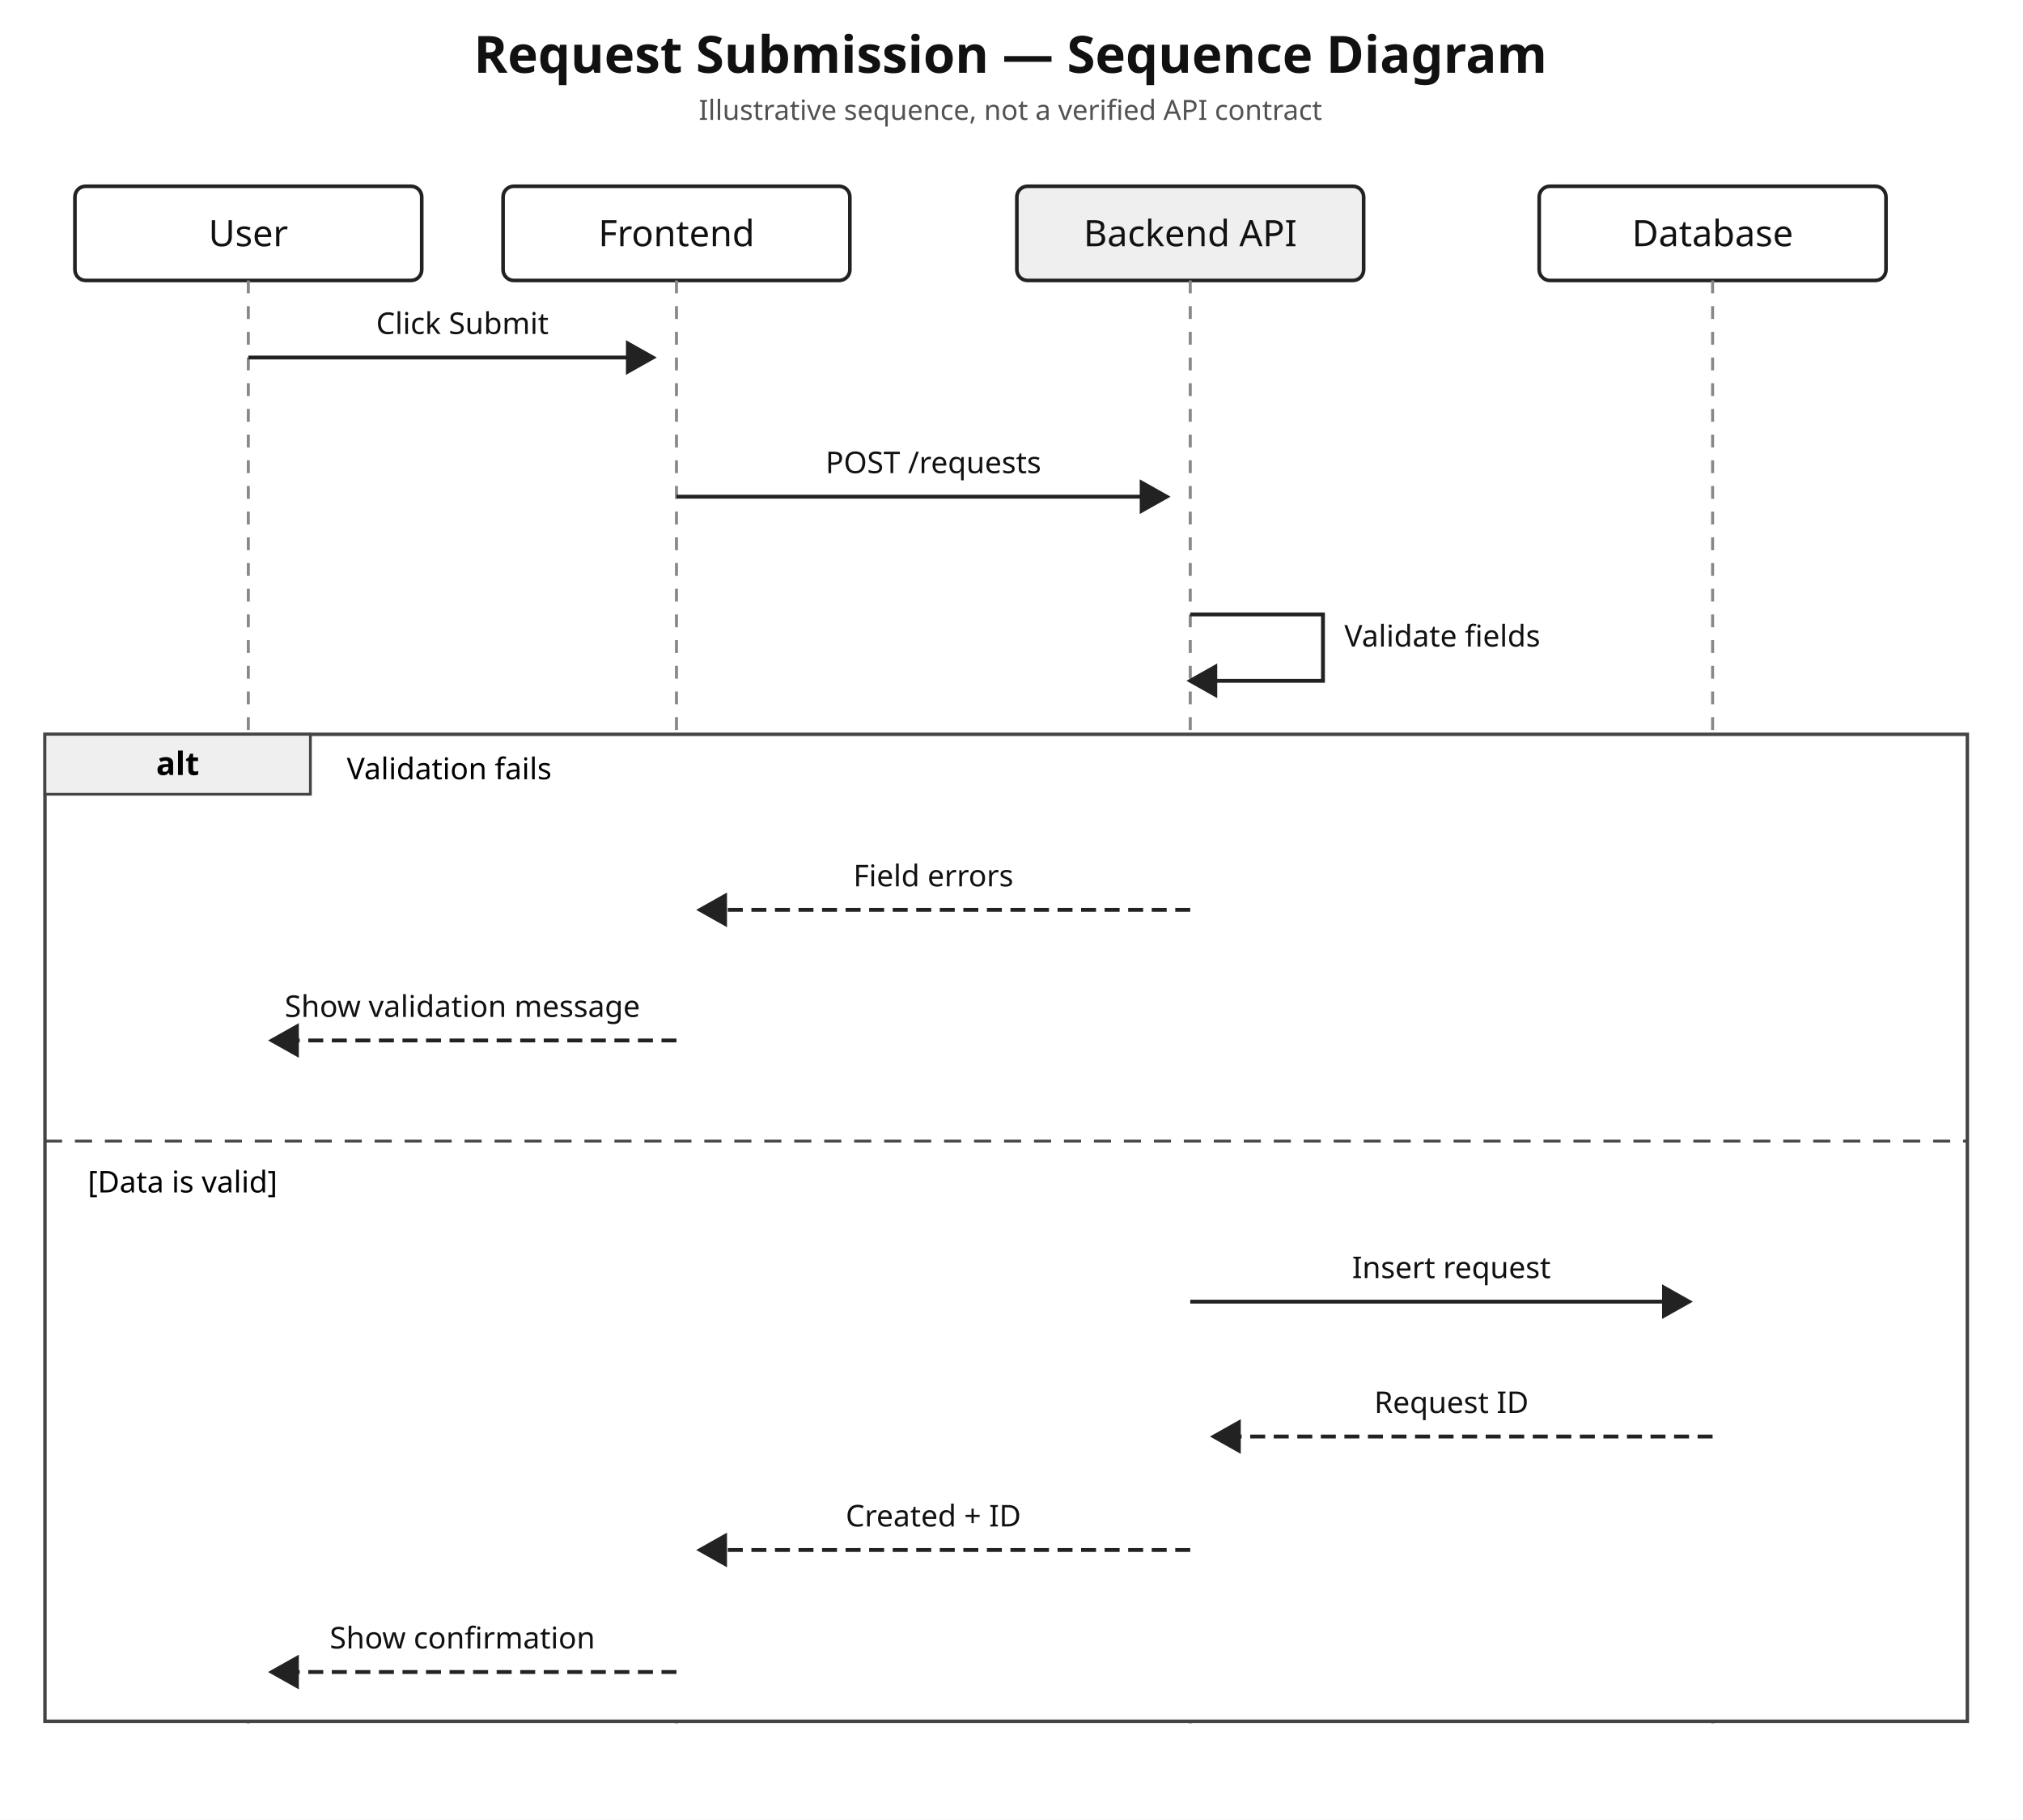
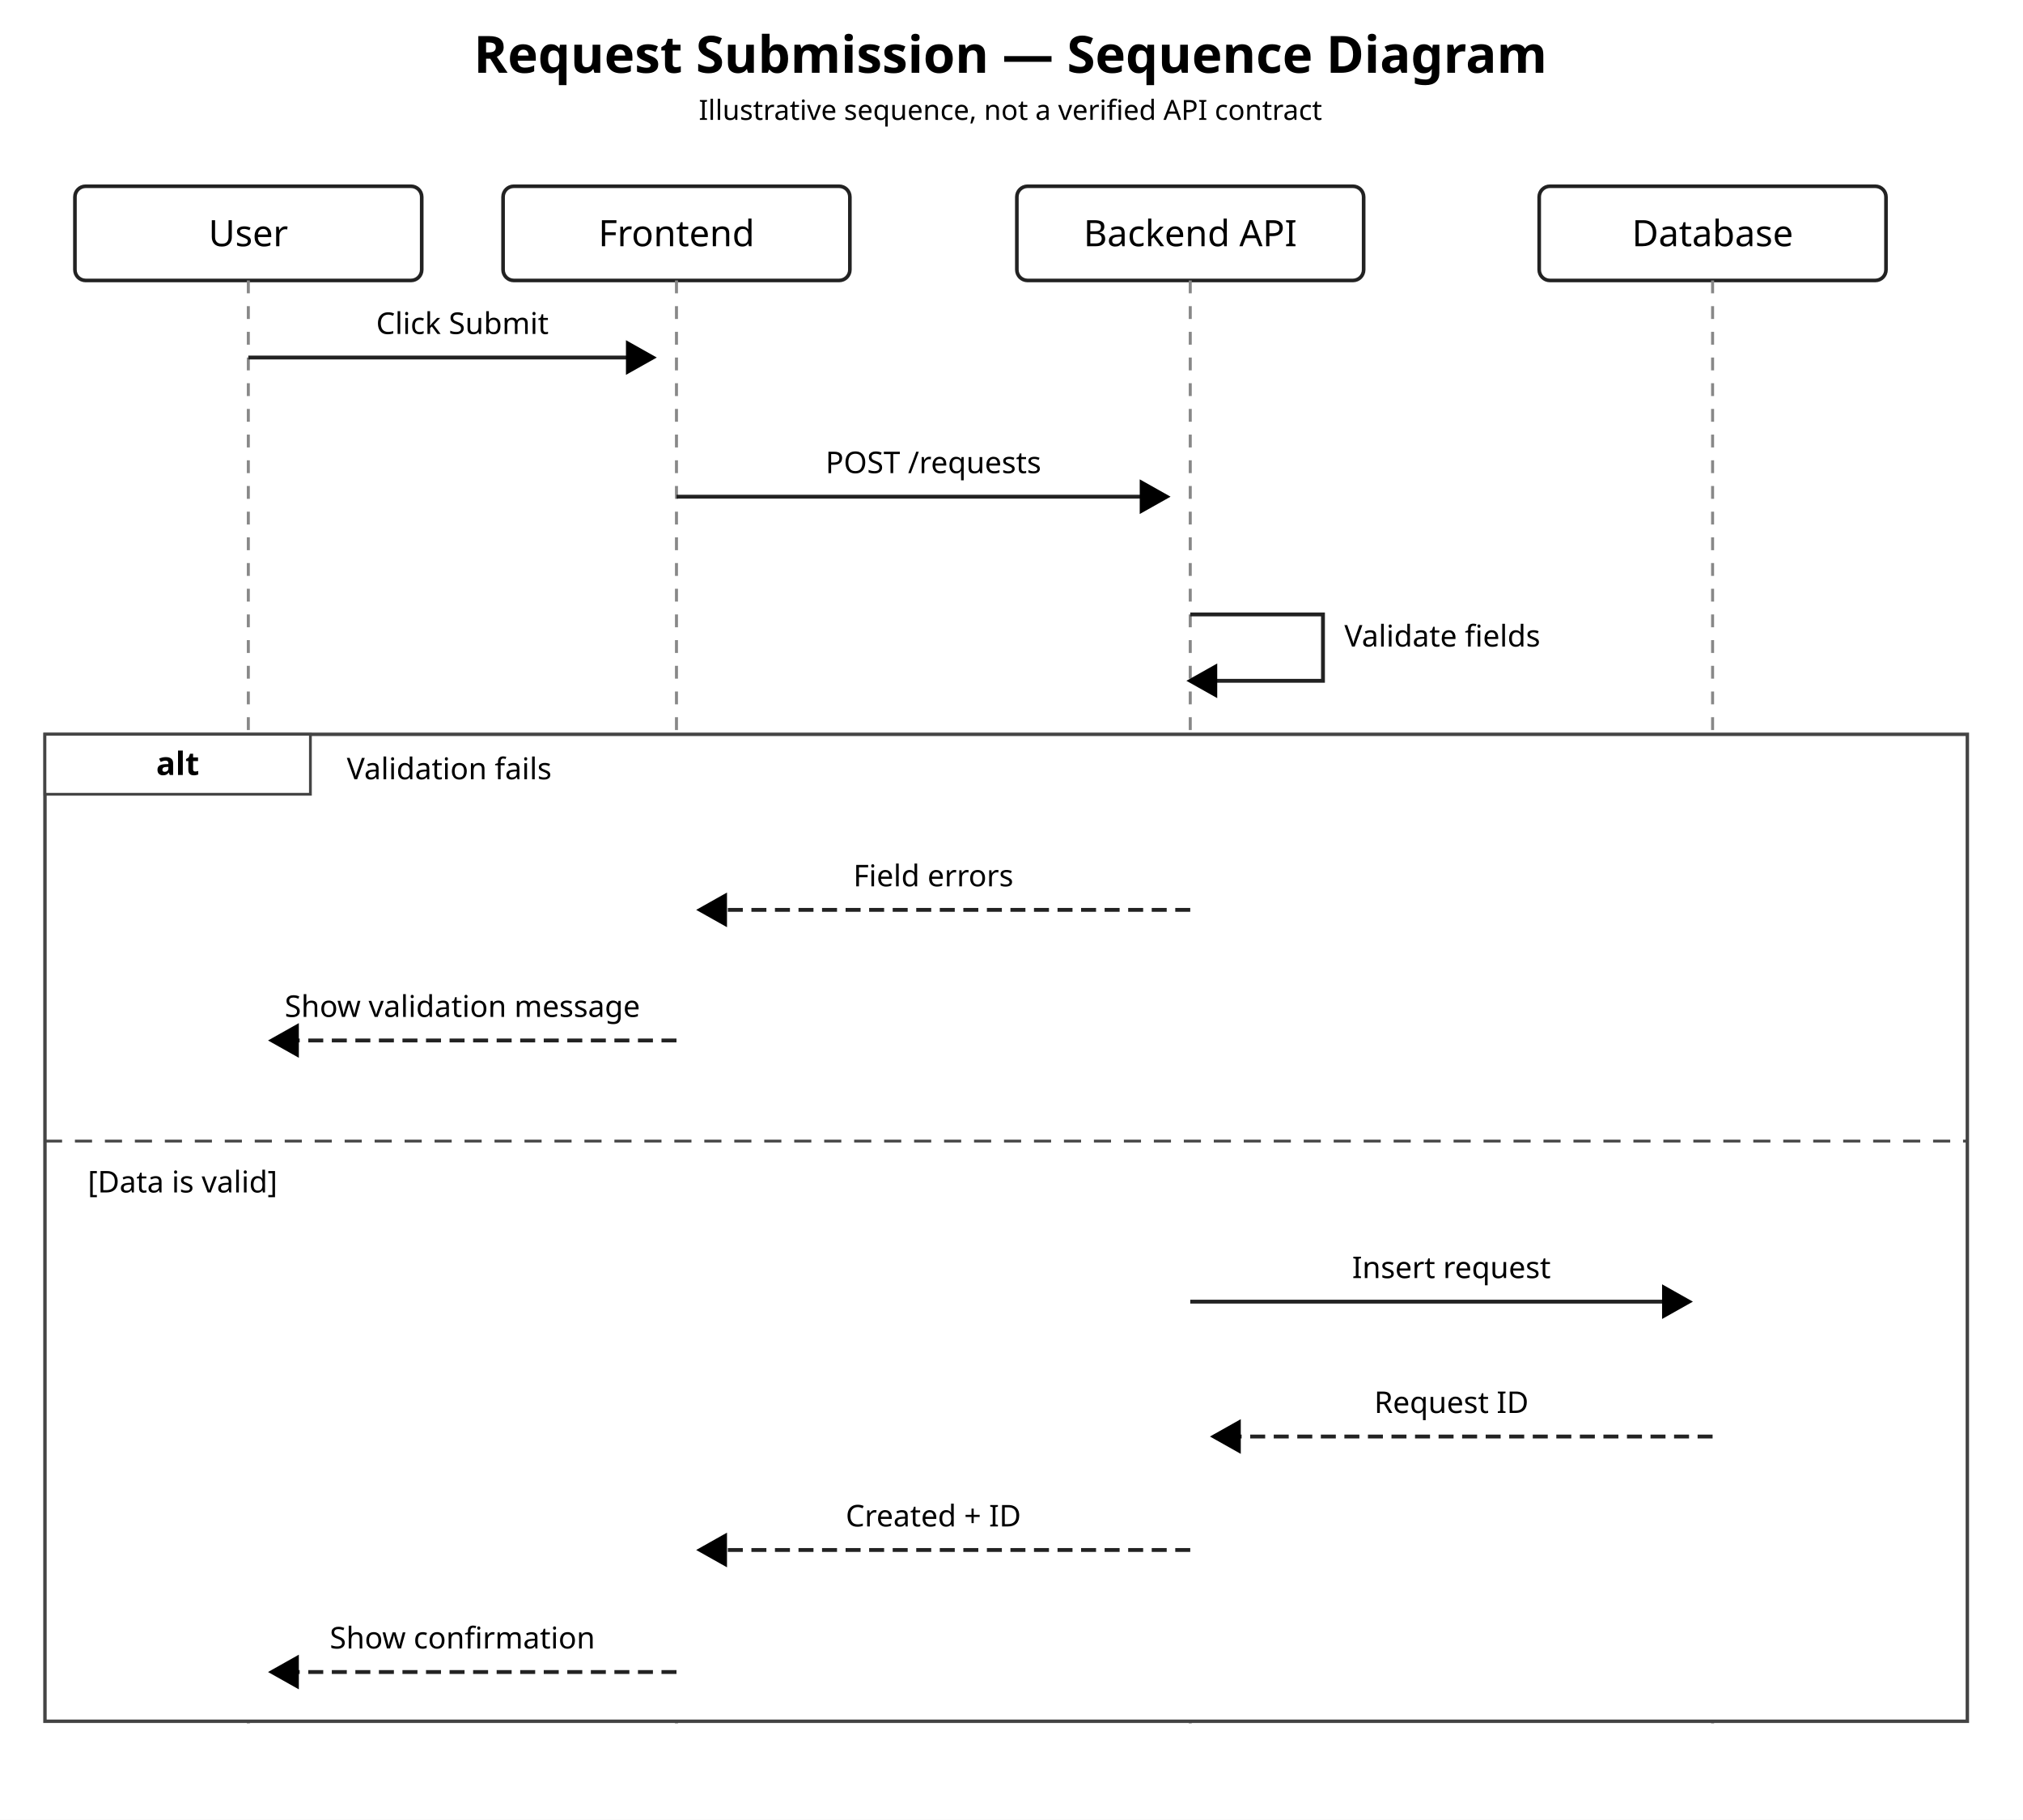
<svg xmlns="http://www.w3.org/2000/svg" width="945" height="850" viewBox="0 0 945 850" role="img" aria-labelledby="title desc">
  <defs>
    <marker id="a" markerWidth="9" markerHeight="9" refX="7" refY="4.5" orient="auto" markerUnits="strokeWidth">
-       <path d="M0 0 L8 4.5 L0 9Z" fill="#222" />
+       <path d="M0 0 L8 4.5 L0 9Z" fill="#000000" />
    </marker>
  </defs>
  <rect width="945" height="850" fill="white" />
-   <text x="472" y="34" fill="#111" font-size="24" font-weight="700" font-family="Calibri, sans-serif" text-anchor="middle">Request Submission — Sequence Diagram</text>
-   <text x="472" y="56" fill="#525252" font-size="13" font-family="Calibri, sans-serif" text-anchor="middle">Illustrative sequence, not a verified API contract</text>
+   <text x="472" y="34" fill="#000000" font-size="24" font-weight="700" font-family="Calibri, sans-serif" text-anchor="middle">Request Submission — Sequence Diagram</text>
+   <text x="472" y="56" fill="#000000" font-size="13" font-family="Calibri, sans-serif" text-anchor="middle">Illustrative sequence, not a verified API contract</text>
  <rect x="35" y="87" width="162" height="44" rx="5" fill="white" stroke="#222" stroke-width="1.7" />
-   <text x="116" y="115" fill="#111" font-size="17" font-family="Calibri, sans-serif" text-anchor="middle">User</text>
+   <text x="116" y="115" fill="#000000" font-size="17" font-family="Calibri, sans-serif" text-anchor="middle">User</text>
  <line x1="116" y1="131" x2="116" y2="805" stroke="#888" stroke-width="1.4" stroke-dasharray="6 6" />
  <rect x="235" y="87" width="162" height="44" rx="5" fill="white" stroke="#222" stroke-width="1.7" />
-   <text x="316" y="115" fill="#111" font-size="17" font-family="Calibri, sans-serif" text-anchor="middle">Frontend</text>
+   <text x="316" y="115" fill="#000000" font-size="17" font-family="Calibri, sans-serif" text-anchor="middle">Frontend</text>
  <line x1="316" y1="131" x2="316" y2="805" stroke="#888" stroke-width="1.4" stroke-dasharray="6 6" />
-   <rect x="475" y="87" width="162" height="44" rx="5" fill="#efefef" stroke="#222" stroke-width="1.7" />
-   <text x="556" y="115" fill="#111" font-size="17" font-family="Calibri, sans-serif" text-anchor="middle">Backend API</text>
+   <rect x="475" y="87" width="162" height="44" rx="5" fill="#ffffff" stroke="#222" stroke-width="1.7" />
+   <text x="556" y="115" fill="#000000" font-size="17" font-family="Calibri, sans-serif" text-anchor="middle">Backend API</text>
  <line x1="556" y1="131" x2="556" y2="805" stroke="#888" stroke-width="1.4" stroke-dasharray="6 6" />
  <rect x="719" y="87" width="162" height="44" rx="5" fill="white" stroke="#222" stroke-width="1.7" />
-   <text x="800" y="115" fill="#111" font-size="17" font-family="Calibri, sans-serif" text-anchor="middle">Database</text>
+   <text x="800" y="115" fill="#000000" font-size="17" font-family="Calibri, sans-serif" text-anchor="middle">Database</text>
  <line x1="800" y1="131" x2="800" y2="805" stroke="#888" stroke-width="1.4" stroke-dasharray="6 6" />
  <line x1="116" y1="167" x2="305" y2="167" stroke="#222" stroke-width="1.8" marker-end="url(#a)" />
-   <text x="216" y="156" text-anchor="middle" font-family="Calibri, sans-serif" font-size="14" fill="#111">Click Submit</text>
+   <text x="216" y="156" text-anchor="middle" font-family="Calibri, sans-serif" font-size="14" fill="#000000">Click Submit</text>
  <line x1="316" y1="232" x2="545" y2="232" stroke="#222" stroke-width="1.8" marker-end="url(#a)" />
-   <text x="436" y="221" text-anchor="middle" font-family="Calibri, sans-serif" font-size="14" fill="#111">POST /requests</text>
+   <text x="436" y="221" text-anchor="middle" font-family="Calibri, sans-serif" font-size="14" fill="#000000">POST /requests</text>
  <path d="M556 287 H618 V318 H556" fill="none" stroke="#222" stroke-width="1.8" marker-end="url(#a)" />
-   <text x="628" y="302" font-family="Calibri, sans-serif" font-size="14" fill="#111">Validate fields</text>
+   <text x="628" y="302" font-family="Calibri, sans-serif" font-size="14" fill="#000000">Validate fields</text>
  <rect x="21" y="343" width="898" height="461" fill="white" stroke="#444" stroke-width="1.6" />
-   <rect x="21" y="343" width="124" height="28" fill="#efefef" stroke="#444" stroke-width="1.3" />
+   <rect x="21" y="343" width="124" height="28" fill="#ffffff" stroke="#444" stroke-width="1.3" />
  <text x="83" y="362" text-anchor="middle" font-size="15" font-weight="700" font-family="Calibri, sans-serif">alt</text>
  <text x="162" y="364" font-size="14" font-family="Calibri, sans-serif">Validation fails</text>
  <line x1="556" y1="425" x2="327" y2="425" stroke="#222" stroke-width="1.8" stroke-dasharray="7 4" marker-end="url(#a)" />
-   <text x="436" y="414" text-anchor="middle" font-family="Calibri, sans-serif" font-size="14" fill="#111">Field errors</text>
+   <text x="436" y="414" text-anchor="middle" font-family="Calibri, sans-serif" font-size="14" fill="#000000">Field errors</text>
  <line x1="316" y1="486" x2="127" y2="486" stroke="#222" stroke-width="1.8" stroke-dasharray="7 4" marker-end="url(#a)" />
-   <text x="216" y="475" text-anchor="middle" font-family="Calibri, sans-serif" font-size="14" fill="#111">Show validation message</text>
+   <text x="216" y="475" text-anchor="middle" font-family="Calibri, sans-serif" font-size="14" fill="#000000">Show validation message</text>
  <line x1="21" y1="533" x2="919" y2="533" stroke="#444" stroke-dasharray="8 6" stroke-width="1.3" />
  <text x="41" y="557" font-size="14" font-family="Calibri, sans-serif">[Data is valid]</text>
  <line x1="556" y1="608" x2="789" y2="608" stroke="#222" stroke-width="1.8" marker-end="url(#a)" />
-   <text x="678" y="597" text-anchor="middle" font-family="Calibri, sans-serif" font-size="14" fill="#111">Insert request</text>
+   <text x="678" y="597" text-anchor="middle" font-family="Calibri, sans-serif" font-size="14" fill="#000000">Insert request</text>
  <line x1="800" y1="671" x2="567" y2="671" stroke="#222" stroke-width="1.8" stroke-dasharray="7 4" marker-end="url(#a)" />
-   <text x="678" y="660" text-anchor="middle" font-family="Calibri, sans-serif" font-size="14" fill="#111">Request ID</text>
+   <text x="678" y="660" text-anchor="middle" font-family="Calibri, sans-serif" font-size="14" fill="#000000">Request ID</text>
  <line x1="556" y1="724" x2="327" y2="724" stroke="#222" stroke-width="1.8" stroke-dasharray="7 4" marker-end="url(#a)" />
-   <text x="436" y="713" text-anchor="middle" font-family="Calibri, sans-serif" font-size="14" fill="#111">Created + ID</text>
+   <text x="436" y="713" text-anchor="middle" font-family="Calibri, sans-serif" font-size="14" fill="#000000">Created + ID</text>
  <line x1="316" y1="781" x2="127" y2="781" stroke="#222" stroke-width="1.8" stroke-dasharray="7 4" marker-end="url(#a)" />
-   <text x="216" y="770" text-anchor="middle" font-family="Calibri, sans-serif" font-size="14" fill="#111">Show confirmation</text>
+   <text x="216" y="770" text-anchor="middle" font-family="Calibri, sans-serif" font-size="14" fill="#000000">Show confirmation</text>
</svg>
